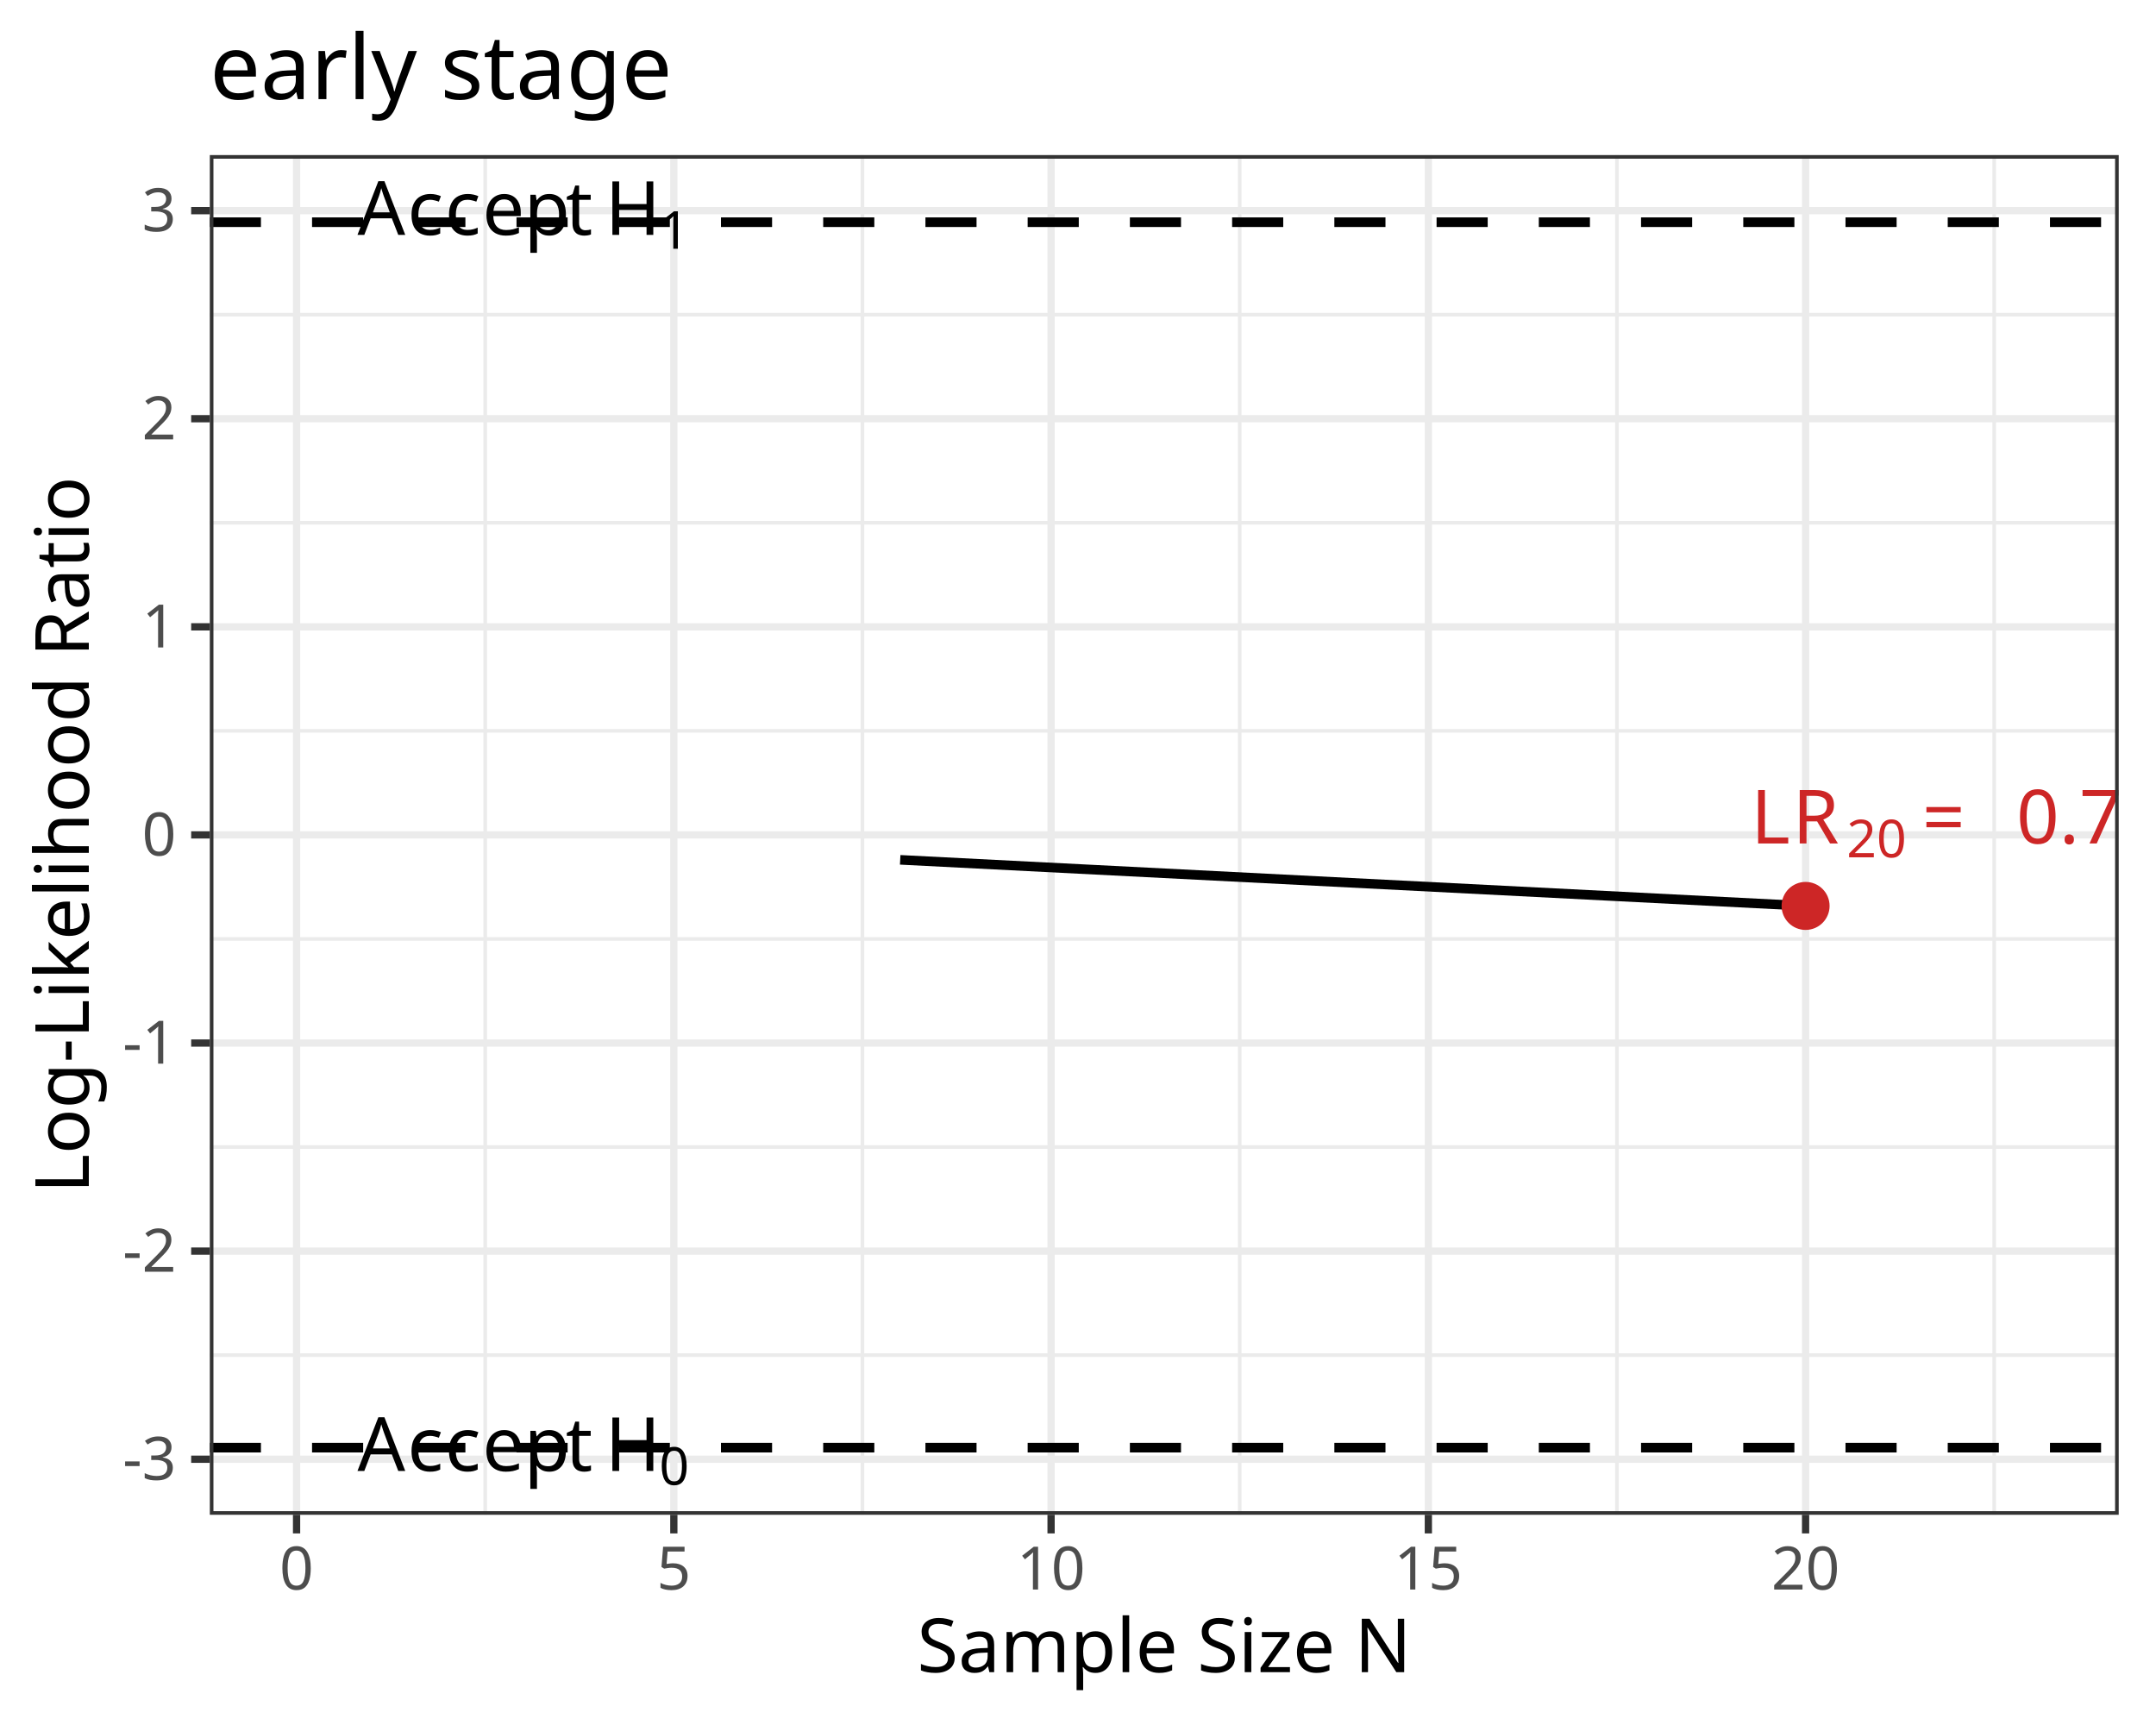
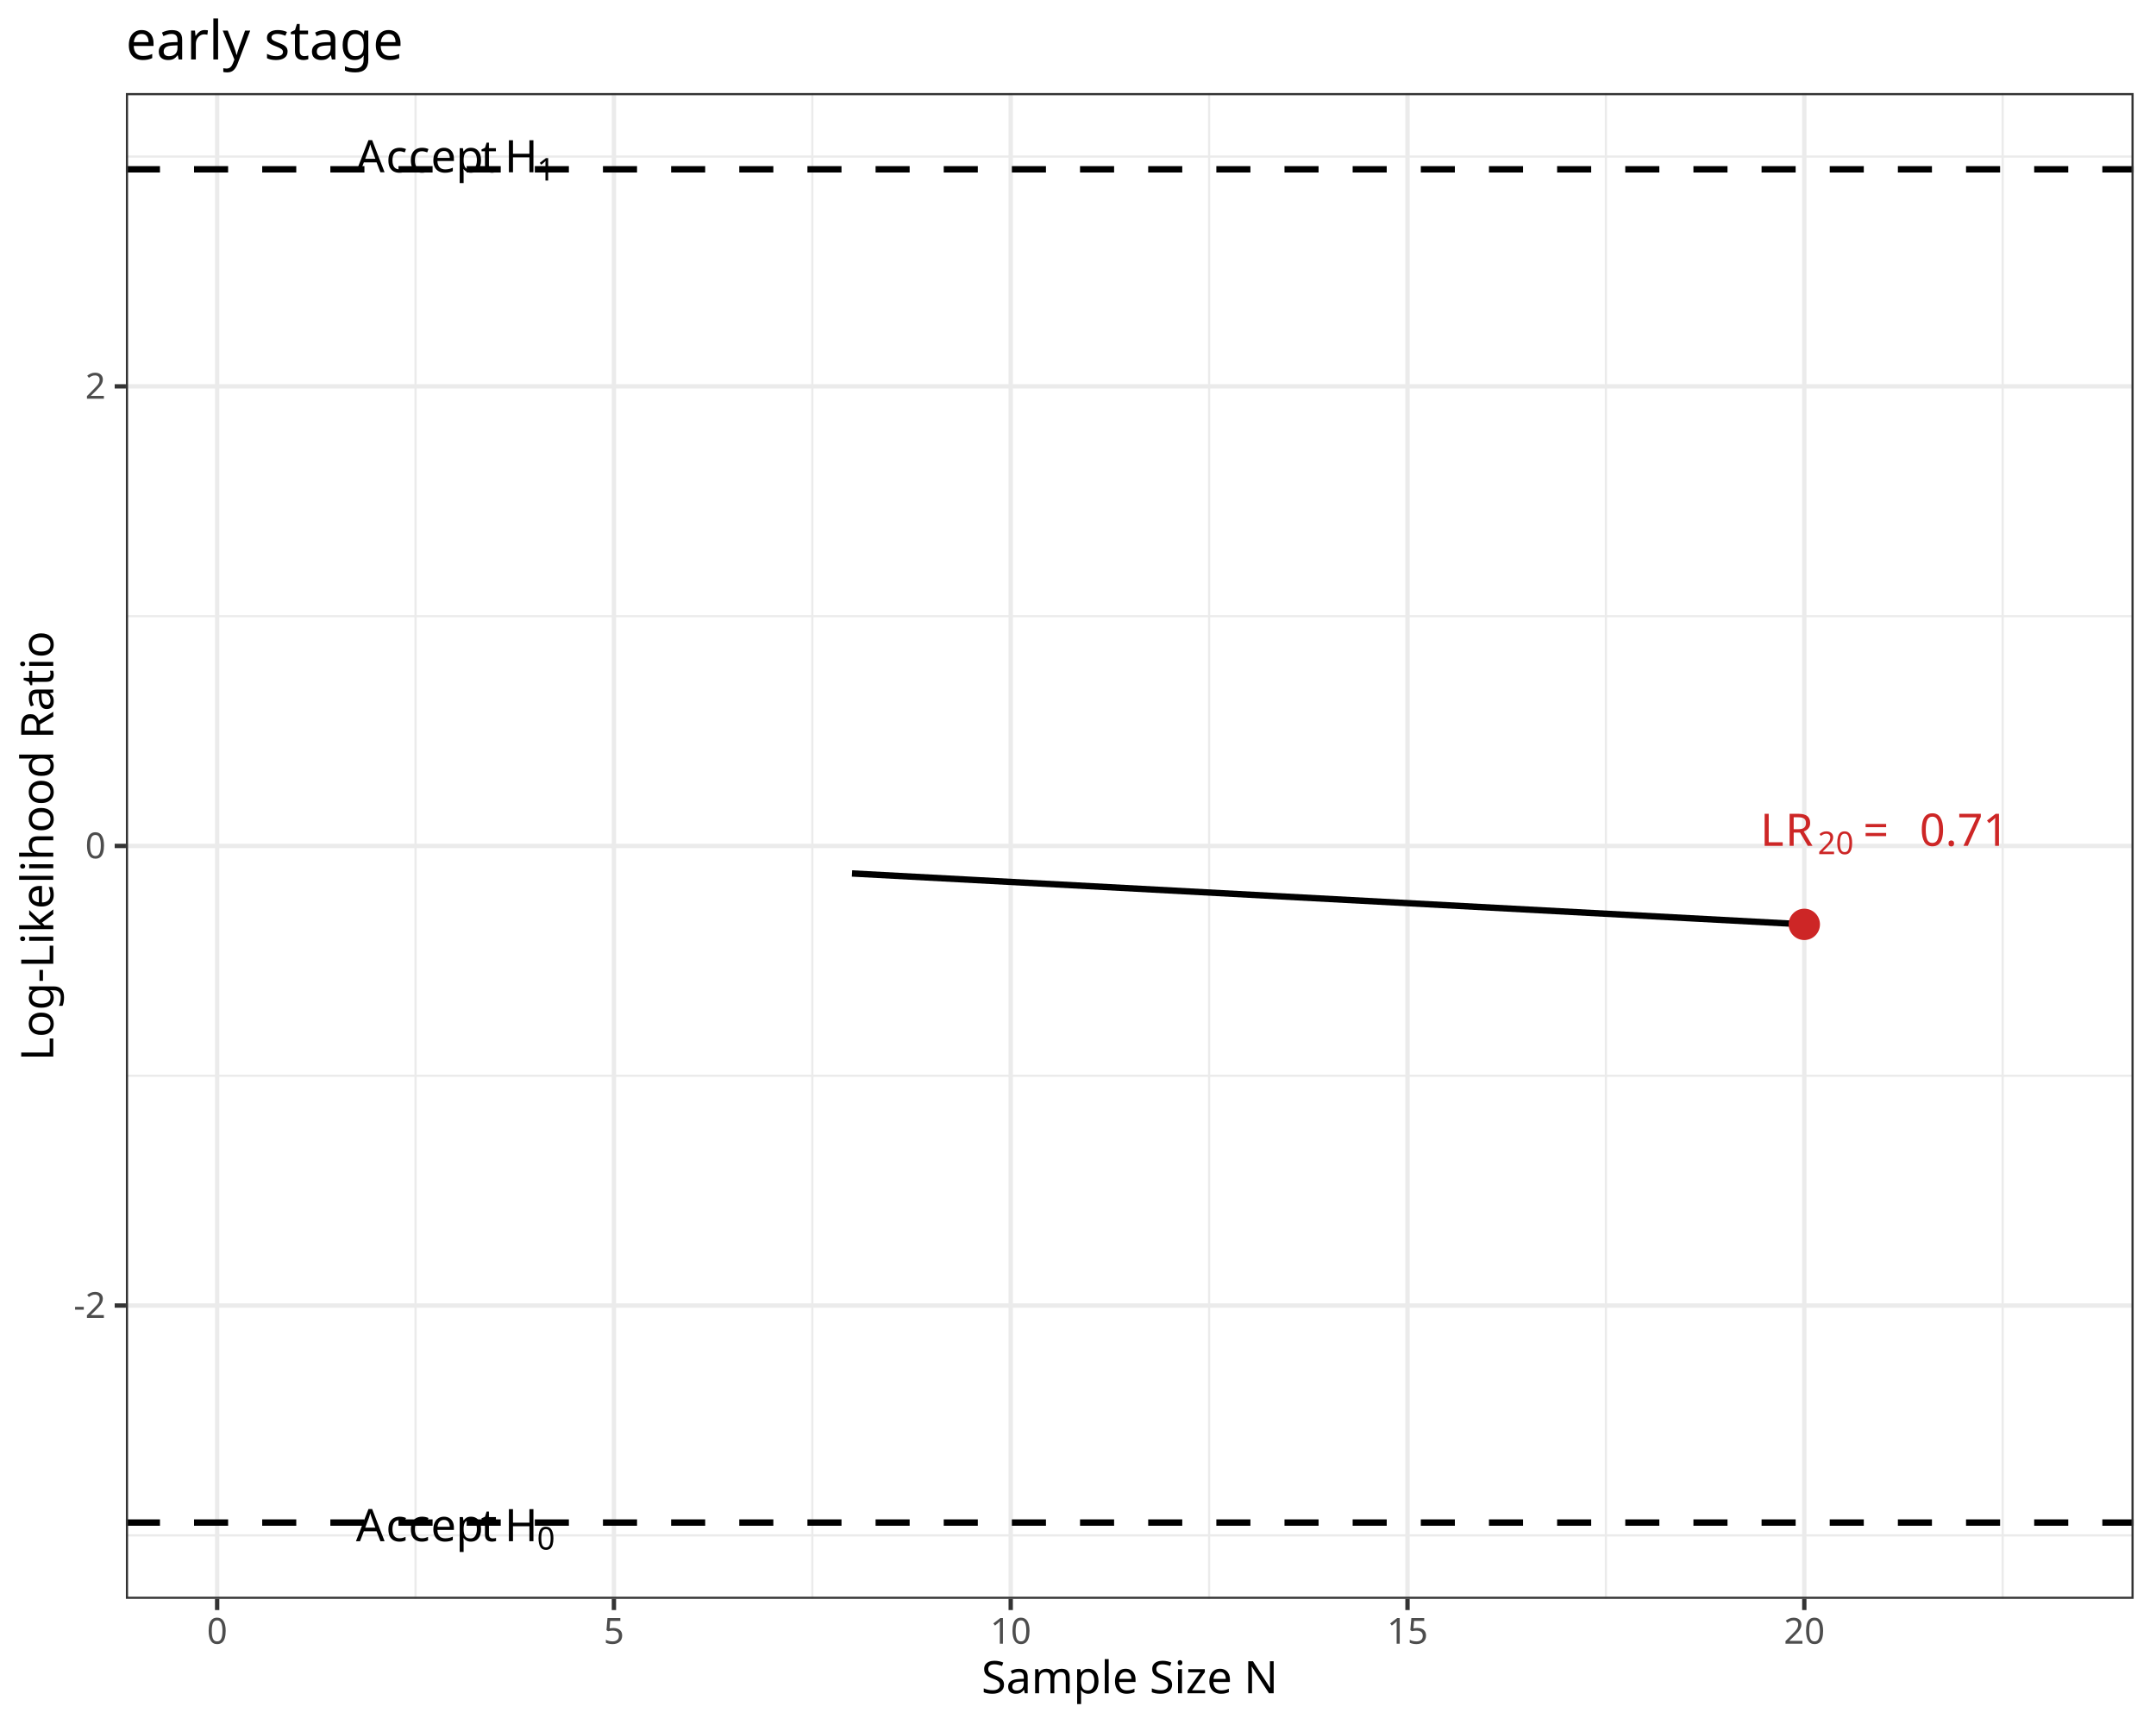
<svg xmlns="http://www.w3.org/2000/svg" class="svglite" data-engine-version="2.0" width="720.00pt" height="576.00pt" viewBox="0 0 720.00 576.00">
  <defs>
    <style type="text/css">
    .svglite line, .svglite polyline, .svglite polygon, .svglite path, .svglite rect, .svglite circle {
      fill: none;
      stroke: #000000;
      stroke-linecap: round;
      stroke-linejoin: round;
      stroke-miterlimit: 10.00;
    }
  </style>
  </defs>
  <rect width="100%" height="100%" style="stroke: none; fill: #FFFFFF;" />
  <defs>
    <clipPath id="cpMC4wMHw3MjAuMDB8MC4wMHw1NzYuMDA=">
      <rect x="0.00" y="0.00" width="720.00" height="576.00" />
    </clipPath>
  </defs>
  <g clip-path="url(#cpMC4wMHw3MjAuMDB8MC4wMHw1NzYuMDA=)">
-     <rect x="0.00" y="0.00" width="720.00" height="576.00" style="stroke-width: 2.42; stroke: #FFFFFF; fill: #FFFFFF;" />
+     <rect x="-0" y="0.00" width="720.00" height="576.00" style="stroke-width: 1.45; stroke: #FFFFFF; fill: #FFFFFF;" />
  </g>
  <defs>
-     <clipPath id="cpNzAuMDd8NzA3LjU1fDUxLjc4fDUwNS44MA==">
-       <rect x="70.07" y="51.78" width="637.48" height="454.02" />
+     <clipPath id="cpNDIuMDR8NzEyLjUzfDMxLjA3fDUzMy44OA==">
+       <rect x="42.04" y="31.07" width="670.49" height="502.81" />
    </clipPath>
  </defs>
-   <g clip-path="url(#cpNzAuMDd8NzA3LjU1fDUxLjc4fDUwNS44MA==)">
-     <rect x="70.07" y="51.78" width="637.48" height="454.02" style="stroke-width: 2.42; stroke: none; fill: #FFFFFF;" />
-     <polyline points="70.07,452.50 707.55,452.50 " style="stroke-width: 1.21; stroke: #EBEBEB; stroke-linecap: butt;" />
-     <polyline points="70.07,383.02 707.55,383.02 " style="stroke-width: 1.21; stroke: #EBEBEB; stroke-linecap: butt;" />
-     <polyline points="70.07,313.53 707.55,313.53 " style="stroke-width: 1.21; stroke: #EBEBEB; stroke-linecap: butt;" />
-     <polyline points="70.07,244.05 707.55,244.05 " style="stroke-width: 1.21; stroke: #EBEBEB; stroke-linecap: butt;" />
-     <polyline points="70.07,174.56 707.55,174.56 " style="stroke-width: 1.21; stroke: #EBEBEB; stroke-linecap: butt;" />
-     <polyline points="70.07,105.08 707.55,105.08 " style="stroke-width: 1.21; stroke: #EBEBEB; stroke-linecap: butt;" />
-     <polyline points="162.04,505.80 162.04,51.78 " style="stroke-width: 1.21; stroke: #EBEBEB; stroke-linecap: butt;" />
-     <polyline points="288.02,505.80 288.02,51.78 " style="stroke-width: 1.21; stroke: #EBEBEB; stroke-linecap: butt;" />
-     <polyline points="414.00,505.80 414.00,51.78 " style="stroke-width: 1.21; stroke: #EBEBEB; stroke-linecap: butt;" />
-     <polyline points="539.99,505.80 539.99,51.78 " style="stroke-width: 1.21; stroke: #EBEBEB; stroke-linecap: butt;" />
-     <polyline points="665.97,505.80 665.97,51.78 " style="stroke-width: 1.21; stroke: #EBEBEB; stroke-linecap: butt;" />
-     <polyline points="70.07,487.25 707.55,487.25 " style="stroke-width: 2.42; stroke: #EBEBEB; stroke-linecap: butt;" />
-     <polyline points="70.07,417.76 707.55,417.76 " style="stroke-width: 2.42; stroke: #EBEBEB; stroke-linecap: butt;" />
-     <polyline points="70.07,348.28 707.55,348.28 " style="stroke-width: 2.42; stroke: #EBEBEB; stroke-linecap: butt;" />
-     <polyline points="70.07,278.79 707.55,278.79 " style="stroke-width: 2.42; stroke: #EBEBEB; stroke-linecap: butt;" />
-     <polyline points="70.07,209.31 707.55,209.31 " style="stroke-width: 2.42; stroke: #EBEBEB; stroke-linecap: butt;" />
-     <polyline points="70.07,139.82 707.55,139.82 " style="stroke-width: 2.42; stroke: #EBEBEB; stroke-linecap: butt;" />
-     <polyline points="70.07,70.34 707.55,70.34 " style="stroke-width: 2.42; stroke: #EBEBEB; stroke-linecap: butt;" />
-     <polyline points="99.04,505.80 99.04,51.78 " style="stroke-width: 2.42; stroke: #EBEBEB; stroke-linecap: butt;" />
-     <polyline points="225.03,505.80 225.03,51.78 " style="stroke-width: 2.42; stroke: #EBEBEB; stroke-linecap: butt;" />
-     <polyline points="351.01,505.80 351.01,51.78 " style="stroke-width: 2.42; stroke: #EBEBEB; stroke-linecap: butt;" />
-     <polyline points="477.00,505.80 477.00,51.78 " style="stroke-width: 2.42; stroke: #EBEBEB; stroke-linecap: butt;" />
-     <polyline points="602.98,505.80 602.98,51.78 " style="stroke-width: 2.42; stroke: #EBEBEB; stroke-linecap: butt;" />
-     <polyline points="300.62,287.11 602.98,302.50 " style="stroke-width: 3.20; stroke-linecap: butt;" />
-     <line x1="70.07" y1="74.20" x2="707.55" y2="74.20" style="stroke-width: 3.20; stroke-dasharray: 17.07,17.07; stroke-linecap: butt;" />
-     <line x1="70.07" y1="483.39" x2="707.55" y2="483.39" style="stroke-width: 3.20; stroke-dasharray: 17.07,17.07; stroke-linecap: butt;" />
-     <circle cx="602.98" cy="302.50" r="7.21" style="stroke-width: 1.61; stroke: #CD2626; fill: #CD2626;" />
-     <text x="584.71" y="281.65" style="font-size: 25.00px; fill: #CD2626; font-family: sans;" textLength="13.90px" lengthAdjust="spacingAndGlyphs">L</text>
-     <text x="598.61" y="281.65" style="font-size: 25.00px; fill: #CD2626; font-family: sans;" textLength="18.06px" lengthAdjust="spacingAndGlyphs">R</text>
-     <text x="616.67" y="286.28" style="font-size: 17.50px; fill: #CD2626; font-family: sans;" textLength="19.47px" lengthAdjust="spacingAndGlyphs">20</text>
-     <text x="641.93" y="281.65" style="font-size: 25.00px; fill: #CD2626; font-family: sans;" textLength="19.41px" lengthAdjust="spacingAndGlyphs">=</text>
-     <text x="667.12" y="281.65" style="font-size: 25.00px; fill: #CD2626; font-family: sans;" textLength="6.25px" lengthAdjust="spacingAndGlyphs"> </text>
-     <text x="673.38" y="281.65" style="font-size: 25.00px; fill: #CD2626; font-family: sans;" textLength="48.66px" lengthAdjust="spacingAndGlyphs">0.71</text>
-     <text x="119.38" y="78.43" style="font-size: 25.00px; font-family: sans;" textLength="16.68px" lengthAdjust="spacingAndGlyphs">A</text>
-     <text x="136.06" y="78.43" style="font-size: 25.00px; font-family: sans;" textLength="12.51px" lengthAdjust="spacingAndGlyphs">c</text>
-     <text x="148.57" y="78.43" style="font-size: 25.00px; font-family: sans;" textLength="12.51px" lengthAdjust="spacingAndGlyphs">c</text>
-     <text x="161.08" y="78.43" style="font-size: 25.00px; font-family: sans;" textLength="13.90px" lengthAdjust="spacingAndGlyphs">e</text>
-     <text x="174.99" y="78.43" style="font-size: 25.00px; font-family: sans;" textLength="13.90px" lengthAdjust="spacingAndGlyphs">p</text>
-     <text x="188.89" y="78.43" style="font-size: 25.00px; font-family: sans;" textLength="6.94px" lengthAdjust="spacingAndGlyphs">t</text>
-     <text x="195.84" y="78.43" style="font-size: 25.00px; font-family: sans;" textLength="6.25px" lengthAdjust="spacingAndGlyphs"> </text>
-     <text x="202.09" y="78.43" style="font-size: 25.00px; font-family: sans;" textLength="18.06px" lengthAdjust="spacingAndGlyphs">H</text>
-     <text x="220.15" y="83.05" style="font-size: 17.50px; font-family: sans;" textLength="9.73px" lengthAdjust="spacingAndGlyphs">1</text>
-     <text x="119.38" y="491.17" style="font-size: 25.00px; font-family: sans;" textLength="16.68px" lengthAdjust="spacingAndGlyphs">A</text>
-     <text x="136.06" y="491.17" style="font-size: 25.00px; font-family: sans;" textLength="12.51px" lengthAdjust="spacingAndGlyphs">c</text>
-     <text x="148.57" y="491.17" style="font-size: 25.00px; font-family: sans;" textLength="12.51px" lengthAdjust="spacingAndGlyphs">c</text>
-     <text x="161.08" y="491.17" style="font-size: 25.00px; font-family: sans;" textLength="13.90px" lengthAdjust="spacingAndGlyphs">e</text>
-     <text x="174.99" y="491.17" style="font-size: 25.00px; font-family: sans;" textLength="13.90px" lengthAdjust="spacingAndGlyphs">p</text>
-     <text x="188.89" y="491.17" style="font-size: 25.00px; font-family: sans;" textLength="6.94px" lengthAdjust="spacingAndGlyphs">t</text>
-     <text x="195.84" y="491.17" style="font-size: 25.00px; font-family: sans;" textLength="6.25px" lengthAdjust="spacingAndGlyphs"> </text>
-     <text x="202.09" y="491.17" style="font-size: 25.00px; font-family: sans;" textLength="18.06px" lengthAdjust="spacingAndGlyphs">H</text>
-     <text x="220.15" y="495.80" style="font-size: 17.50px; font-family: sans;" textLength="9.73px" lengthAdjust="spacingAndGlyphs">0</text>
-     <rect x="70.07" y="51.78" width="637.48" height="454.02" style="stroke-width: 2.42; stroke: #333333;" />
+   <g clip-path="url(#cpNDIuMDR8NzEyLjUzfDMxLjA3fDUzMy44OA==)">
+     <rect x="42.04" y="31.07" width="670.49" height="502.81" style="stroke-width: 1.45; stroke: none; fill: #FFFFFF;" />
+     <polyline points="42.04,512.67 712.53,512.67 " style="stroke-width: 0.73; stroke: #EBEBEB; stroke-linecap: butt;" />
+     <polyline points="42.04,359.21 712.53,359.21 " style="stroke-width: 0.73; stroke: #EBEBEB; stroke-linecap: butt;" />
+     <polyline points="42.04,205.74 712.53,205.74 " style="stroke-width: 0.73; stroke: #EBEBEB; stroke-linecap: butt;" />
+     <polyline points="42.04,52.28 712.53,52.28 " style="stroke-width: 0.73; stroke: #EBEBEB; stroke-linecap: butt;" />
+     <polyline points="138.77,533.88 138.77,31.07 " style="stroke-width: 0.73; stroke: #EBEBEB; stroke-linecap: butt;" />
+     <polyline points="271.28,533.88 271.28,31.07 " style="stroke-width: 0.73; stroke: #EBEBEB; stroke-linecap: butt;" />
+     <polyline points="403.79,533.88 403.79,31.07 " style="stroke-width: 0.73; stroke: #EBEBEB; stroke-linecap: butt;" />
+     <polyline points="536.29,533.88 536.29,31.07 " style="stroke-width: 0.73; stroke: #EBEBEB; stroke-linecap: butt;" />
+     <polyline points="668.80,533.88 668.80,31.07 " style="stroke-width: 0.73; stroke: #EBEBEB; stroke-linecap: butt;" />
+     <polyline points="42.04,435.94 712.53,435.94 " style="stroke-width: 1.45; stroke: #EBEBEB; stroke-linecap: butt;" />
+     <polyline points="42.04,282.47 712.53,282.47 " style="stroke-width: 1.45; stroke: #EBEBEB; stroke-linecap: butt;" />
+     <polyline points="42.04,129.01 712.53,129.01 " style="stroke-width: 1.45; stroke: #EBEBEB; stroke-linecap: butt;" />
+     <polyline points="72.52,533.88 72.52,31.07 " style="stroke-width: 1.45; stroke: #EBEBEB; stroke-linecap: butt;" />
+     <polyline points="205.02,533.88 205.02,31.07 " style="stroke-width: 1.45; stroke: #EBEBEB; stroke-linecap: butt;" />
+     <polyline points="337.53,533.88 337.53,31.07 " style="stroke-width: 1.45; stroke: #EBEBEB; stroke-linecap: butt;" />
+     <polyline points="470.04,533.88 470.04,31.07 " style="stroke-width: 1.45; stroke: #EBEBEB; stroke-linecap: butt;" />
+     <polyline points="602.55,533.88 602.55,31.07 " style="stroke-width: 1.45; stroke: #EBEBEB; stroke-linecap: butt;" />
+     <polyline points="284.53,291.66 602.55,308.66 " style="stroke-width: 2.13; stroke-linecap: butt;" />
+     <line x1="42.04" y1="56.54" x2="712.53" y2="56.54" style="stroke-width: 2.13; stroke-dasharray: 11.38,11.38; stroke-linecap: butt;" />
+     <line x1="42.04" y1="508.41" x2="712.53" y2="508.41" style="stroke-width: 2.13; stroke-dasharray: 11.38,11.38; stroke-linecap: butt;" />
+     <circle cx="602.55" cy="308.66" r="4.75" style="stroke-width: 0.97; stroke: #CD2626; fill: #CD2626;" />
+     <text x="587.85" y="282.44" style="font-size: 15.00px; fill: #CD2626; font-family: sans;" textLength="8.34px" lengthAdjust="spacingAndGlyphs">L</text>
+     <text x="596.19" y="282.44" style="font-size: 15.00px; fill: #CD2626; font-family: sans;" textLength="10.84px" lengthAdjust="spacingAndGlyphs">R</text>
+     <text x="607.03" y="285.21" style="font-size: 10.50px; fill: #CD2626; font-family: sans;" textLength="11.68px" lengthAdjust="spacingAndGlyphs">20</text>
+     <text x="622.18" y="282.44" style="font-size: 15.00px; fill: #CD2626; font-family: sans;" textLength="11.65px" lengthAdjust="spacingAndGlyphs">=</text>
+     <text x="637.30" y="282.44" style="font-size: 15.00px; fill: #CD2626; font-family: sans;" textLength="3.75px" lengthAdjust="spacingAndGlyphs"> </text>
+     <text x="641.05" y="282.44" style="font-size: 15.00px; fill: #CD2626; font-family: sans;" textLength="29.20px" lengthAdjust="spacingAndGlyphs">0.71</text>
+     <text x="118.87" y="57.53" style="font-size: 15.00px; font-family: sans;" textLength="10.01px" lengthAdjust="spacingAndGlyphs">A</text>
+     <text x="128.88" y="57.53" style="font-size: 15.00px; font-family: sans;" textLength="7.51px" lengthAdjust="spacingAndGlyphs">c</text>
+     <text x="136.38" y="57.53" style="font-size: 15.00px; font-family: sans;" textLength="7.51px" lengthAdjust="spacingAndGlyphs">c</text>
+     <text x="143.89" y="57.53" style="font-size: 15.00px; font-family: sans;" textLength="8.34px" lengthAdjust="spacingAndGlyphs">e</text>
+     <text x="152.23" y="57.53" style="font-size: 15.00px; font-family: sans;" textLength="8.34px" lengthAdjust="spacingAndGlyphs">p</text>
+     <text x="160.58" y="57.53" style="font-size: 15.00px; font-family: sans;" textLength="4.17px" lengthAdjust="spacingAndGlyphs">t</text>
+     <text x="164.74" y="57.53" style="font-size: 15.00px; font-family: sans;" textLength="3.75px" lengthAdjust="spacingAndGlyphs"> </text>
+     <text x="168.50" y="57.53" style="font-size: 15.00px; font-family: sans;" textLength="10.84px" lengthAdjust="spacingAndGlyphs">H</text>
+     <text x="179.33" y="60.30" style="font-size: 10.50px; font-family: sans;" textLength="5.84px" lengthAdjust="spacingAndGlyphs">1</text>
+     <text x="118.87" y="514.63" style="font-size: 15.00px; font-family: sans;" textLength="10.01px" lengthAdjust="spacingAndGlyphs">A</text>
+     <text x="128.88" y="514.63" style="font-size: 15.00px; font-family: sans;" textLength="7.51px" lengthAdjust="spacingAndGlyphs">c</text>
+     <text x="136.38" y="514.63" style="font-size: 15.00px; font-family: sans;" textLength="7.51px" lengthAdjust="spacingAndGlyphs">c</text>
+     <text x="143.89" y="514.63" style="font-size: 15.00px; font-family: sans;" textLength="8.34px" lengthAdjust="spacingAndGlyphs">e</text>
+     <text x="152.23" y="514.63" style="font-size: 15.00px; font-family: sans;" textLength="8.34px" lengthAdjust="spacingAndGlyphs">p</text>
+     <text x="160.58" y="514.63" style="font-size: 15.00px; font-family: sans;" textLength="4.17px" lengthAdjust="spacingAndGlyphs">t</text>
+     <text x="164.74" y="514.63" style="font-size: 15.00px; font-family: sans;" textLength="3.75px" lengthAdjust="spacingAndGlyphs"> </text>
+     <text x="168.50" y="514.63" style="font-size: 15.00px; font-family: sans;" textLength="10.84px" lengthAdjust="spacingAndGlyphs">H</text>
+     <text x="179.33" y="517.41" style="font-size: 10.50px; font-family: sans;" textLength="5.84px" lengthAdjust="spacingAndGlyphs">0</text>
+     <rect x="42.04" y="31.07" width="670.49" height="502.81" style="stroke-width: 1.45; stroke: #333333;" />
  </g>
  <g clip-path="url(#cpMC4wMHw3MjAuMDB8MC4wMHw1NzYuMDA=)">
-     <text x="58.86" y="494.13" text-anchor="end" style="font-size: 20.00px; fill: #4D4D4D; font-family: sans;" textLength="17.78px" lengthAdjust="spacingAndGlyphs">-3</text>
-     <text x="58.86" y="424.64" text-anchor="end" style="font-size: 20.00px; fill: #4D4D4D; font-family: sans;" textLength="17.78px" lengthAdjust="spacingAndGlyphs">-2</text>
-     <text x="58.86" y="355.16" text-anchor="end" style="font-size: 20.00px; fill: #4D4D4D; font-family: sans;" textLength="17.78px" lengthAdjust="spacingAndGlyphs">-1</text>
-     <text x="58.86" y="285.67" text-anchor="end" style="font-size: 20.00px; fill: #4D4D4D; font-family: sans;" textLength="11.12px" lengthAdjust="spacingAndGlyphs">0</text>
-     <text x="58.86" y="216.19" text-anchor="end" style="font-size: 20.00px; fill: #4D4D4D; font-family: sans;" textLength="11.12px" lengthAdjust="spacingAndGlyphs">1</text>
-     <text x="58.86" y="146.70" text-anchor="end" style="font-size: 20.00px; fill: #4D4D4D; font-family: sans;" textLength="11.12px" lengthAdjust="spacingAndGlyphs">2</text>
-     <text x="58.86" y="77.22" text-anchor="end" style="font-size: 20.00px; fill: #4D4D4D; font-family: sans;" textLength="11.12px" lengthAdjust="spacingAndGlyphs">3</text>
-     <polyline points="63.84,487.25 70.07,487.25 " style="stroke-width: 2.42; stroke: #333333; stroke-linecap: butt;" />
-     <polyline points="63.84,417.76 70.07,417.76 " style="stroke-width: 2.42; stroke: #333333; stroke-linecap: butt;" />
-     <polyline points="63.84,348.28 70.07,348.28 " style="stroke-width: 2.42; stroke: #333333; stroke-linecap: butt;" />
-     <polyline points="63.84,278.79 70.07,278.79 " style="stroke-width: 2.42; stroke: #333333; stroke-linecap: butt;" />
-     <polyline points="63.84,209.31 70.07,209.31 " style="stroke-width: 2.42; stroke: #333333; stroke-linecap: butt;" />
-     <polyline points="63.84,139.82 70.07,139.82 " style="stroke-width: 2.42; stroke: #333333; stroke-linecap: butt;" />
-     <polyline points="63.84,70.34 70.07,70.34 " style="stroke-width: 2.42; stroke: #333333; stroke-linecap: butt;" />
-     <polyline points="99.04,512.03 99.04,505.80 " style="stroke-width: 2.42; stroke: #333333; stroke-linecap: butt;" />
-     <polyline points="225.03,512.03 225.03,505.80 " style="stroke-width: 2.42; stroke: #333333; stroke-linecap: butt;" />
-     <polyline points="351.01,512.03 351.01,505.80 " style="stroke-width: 2.42; stroke: #333333; stroke-linecap: butt;" />
-     <polyline points="477.00,512.03 477.00,505.80 " style="stroke-width: 2.42; stroke: #333333; stroke-linecap: butt;" />
-     <polyline points="602.98,512.03 602.98,505.80 " style="stroke-width: 2.42; stroke: #333333; stroke-linecap: butt;" />
-     <text x="99.04" y="530.77" text-anchor="middle" style="font-size: 20.00px; fill: #4D4D4D; font-family: sans;" textLength="11.12px" lengthAdjust="spacingAndGlyphs">0</text>
-     <text x="225.03" y="530.77" text-anchor="middle" style="font-size: 20.00px; fill: #4D4D4D; font-family: sans;" textLength="11.12px" lengthAdjust="spacingAndGlyphs">5</text>
-     <text x="351.01" y="530.77" text-anchor="middle" style="font-size: 20.00px; fill: #4D4D4D; font-family: sans;" textLength="22.25px" lengthAdjust="spacingAndGlyphs">10</text>
-     <text x="477.00" y="530.77" text-anchor="middle" style="font-size: 20.00px; fill: #4D4D4D; font-family: sans;" textLength="22.25px" lengthAdjust="spacingAndGlyphs">15</text>
-     <text x="602.98" y="530.77" text-anchor="middle" style="font-size: 20.00px; fill: #4D4D4D; font-family: sans;" textLength="22.25px" lengthAdjust="spacingAndGlyphs">20</text>
-     <text x="388.81" y="558.36" text-anchor="middle" style="font-size: 25.00px; font-family: sans;" textLength="165.38px" lengthAdjust="spacingAndGlyphs">Sample Size N</text>
-     <text transform="translate(29.66,278.79) rotate(-90)" text-anchor="middle" style="font-size: 25.00px; font-family: sans;" textLength="227.94px" lengthAdjust="spacingAndGlyphs">Log-Likelihood Ratio</text>
-     <text x="70.07" y="33.10" style="font-size: 30.00px; font-family: sans;" textLength="146.77px" lengthAdjust="spacingAndGlyphs">early stage</text>
+     <text x="35.32" y="440.07" text-anchor="end" style="font-size: 12.00px; fill: #4D4D4D; font-family: sans;" textLength="10.67px" lengthAdjust="spacingAndGlyphs">-2</text>
+     <text x="35.32" y="286.60" text-anchor="end" style="font-size: 12.00px; fill: #4D4D4D; font-family: sans;" textLength="6.67px" lengthAdjust="spacingAndGlyphs">0</text>
+     <text x="35.32" y="133.14" text-anchor="end" style="font-size: 12.00px; fill: #4D4D4D; font-family: sans;" textLength="6.67px" lengthAdjust="spacingAndGlyphs">2</text>
+     <polyline points="38.30,435.94 42.04,435.94 " style="stroke-width: 1.45; stroke: #333333; stroke-linecap: butt;" />
+     <polyline points="38.30,282.47 42.04,282.47 " style="stroke-width: 1.45; stroke: #333333; stroke-linecap: butt;" />
+     <polyline points="38.30,129.01 42.04,129.01 " style="stroke-width: 1.45; stroke: #333333; stroke-linecap: butt;" />
+     <polyline points="72.52,537.62 72.52,533.88 " style="stroke-width: 1.45; stroke: #333333; stroke-linecap: butt;" />
+     <polyline points="205.02,537.62 205.02,533.88 " style="stroke-width: 1.45; stroke: #333333; stroke-linecap: butt;" />
+     <polyline points="337.53,537.62 337.53,533.88 " style="stroke-width: 1.45; stroke: #333333; stroke-linecap: butt;" />
+     <polyline points="470.04,537.62 470.04,533.88 " style="stroke-width: 1.45; stroke: #333333; stroke-linecap: butt;" />
+     <polyline points="602.55,537.62 602.55,533.88 " style="stroke-width: 1.45; stroke: #333333; stroke-linecap: butt;" />
+     <text x="72.52" y="548.86" text-anchor="middle" style="font-size: 12.00px; fill: #4D4D4D; font-family: sans;" textLength="6.67px" lengthAdjust="spacingAndGlyphs">0</text>
+     <text x="205.02" y="548.86" text-anchor="middle" style="font-size: 12.00px; fill: #4D4D4D; font-family: sans;" textLength="6.67px" lengthAdjust="spacingAndGlyphs">5</text>
+     <text x="337.53" y="548.86" text-anchor="middle" style="font-size: 12.00px; fill: #4D4D4D; font-family: sans;" textLength="13.35px" lengthAdjust="spacingAndGlyphs">10</text>
+     <text x="470.04" y="548.86" text-anchor="middle" style="font-size: 12.00px; fill: #4D4D4D; font-family: sans;" textLength="13.35px" lengthAdjust="spacingAndGlyphs">15</text>
+     <text x="602.55" y="548.86" text-anchor="middle" style="font-size: 12.00px; fill: #4D4D4D; font-family: sans;" textLength="13.35px" lengthAdjust="spacingAndGlyphs">20</text>
+     <text x="377.28" y="565.41" text-anchor="middle" style="font-size: 15.00px; font-family: sans;" textLength="99.23px" lengthAdjust="spacingAndGlyphs">Sample Size N</text>
+     <text transform="translate(17.79,282.47) rotate(-90)" text-anchor="middle" style="font-size: 15.00px; font-family: sans;" textLength="136.76px" lengthAdjust="spacingAndGlyphs">Log-Likelihood Ratio</text>
+     <text x="42.04" y="19.86" style="font-size: 18.00px; font-family: sans;" textLength="88.06px" lengthAdjust="spacingAndGlyphs">early stage</text>
  </g>
</svg>
